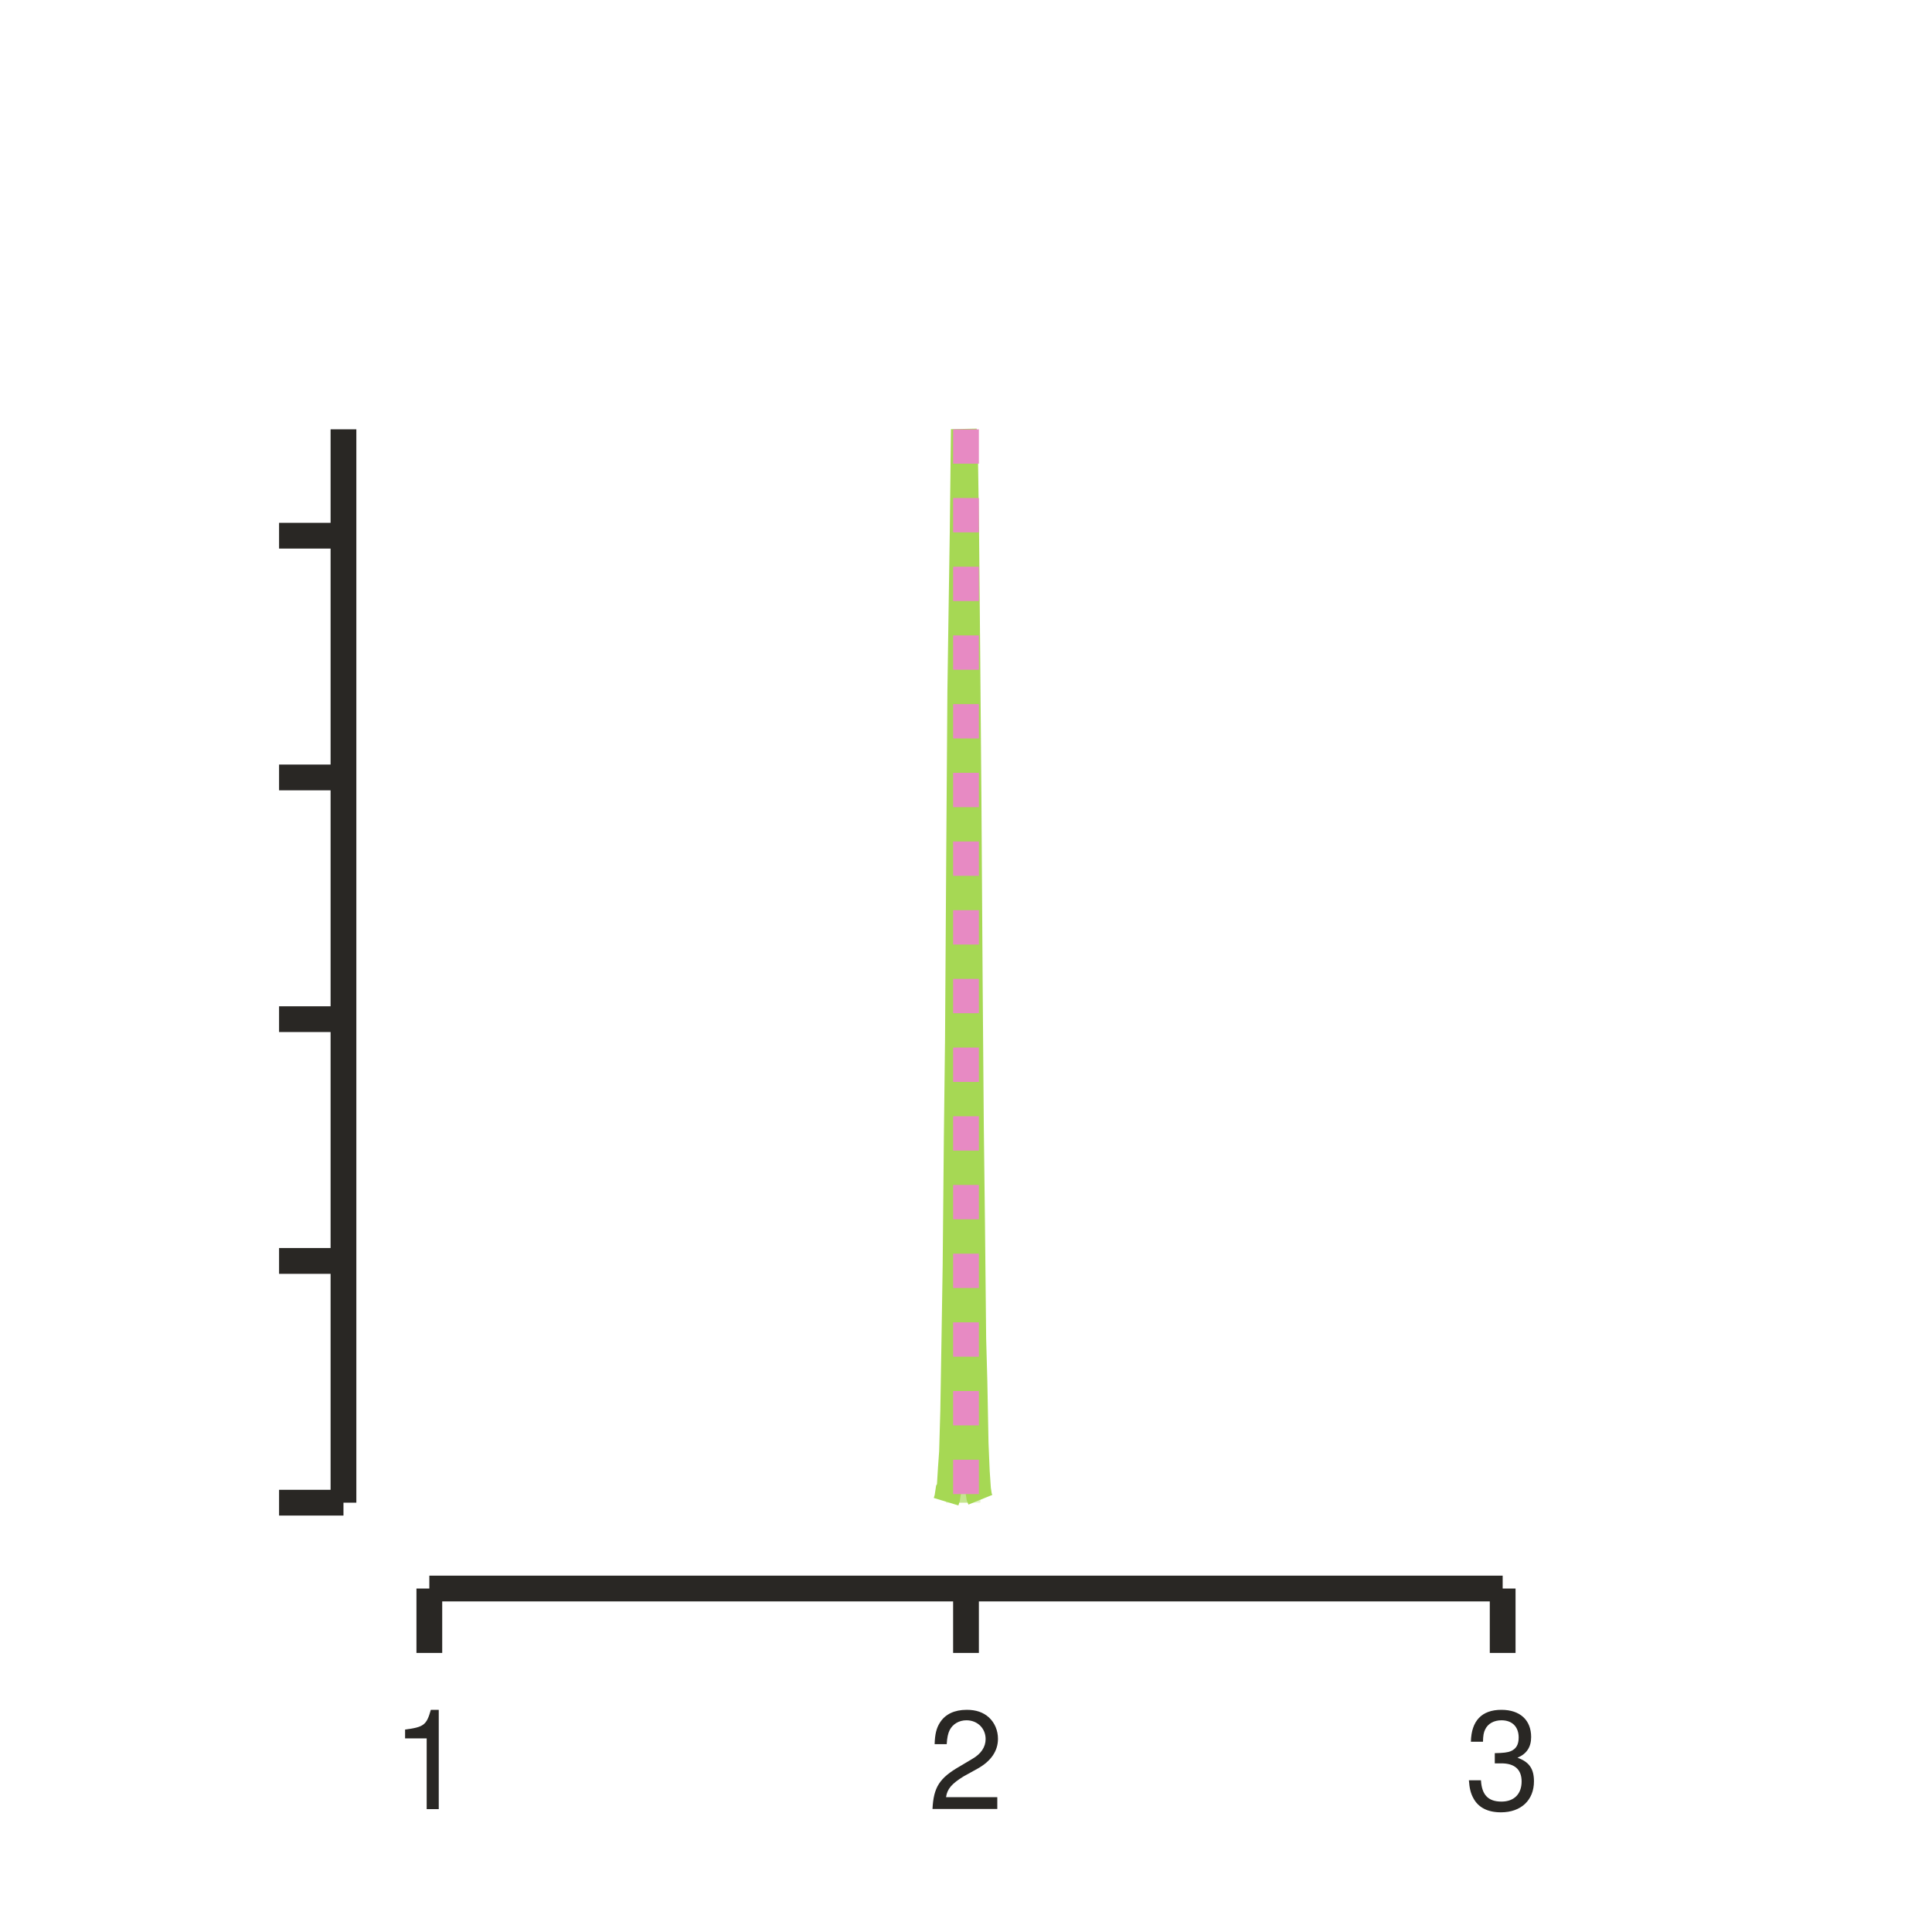
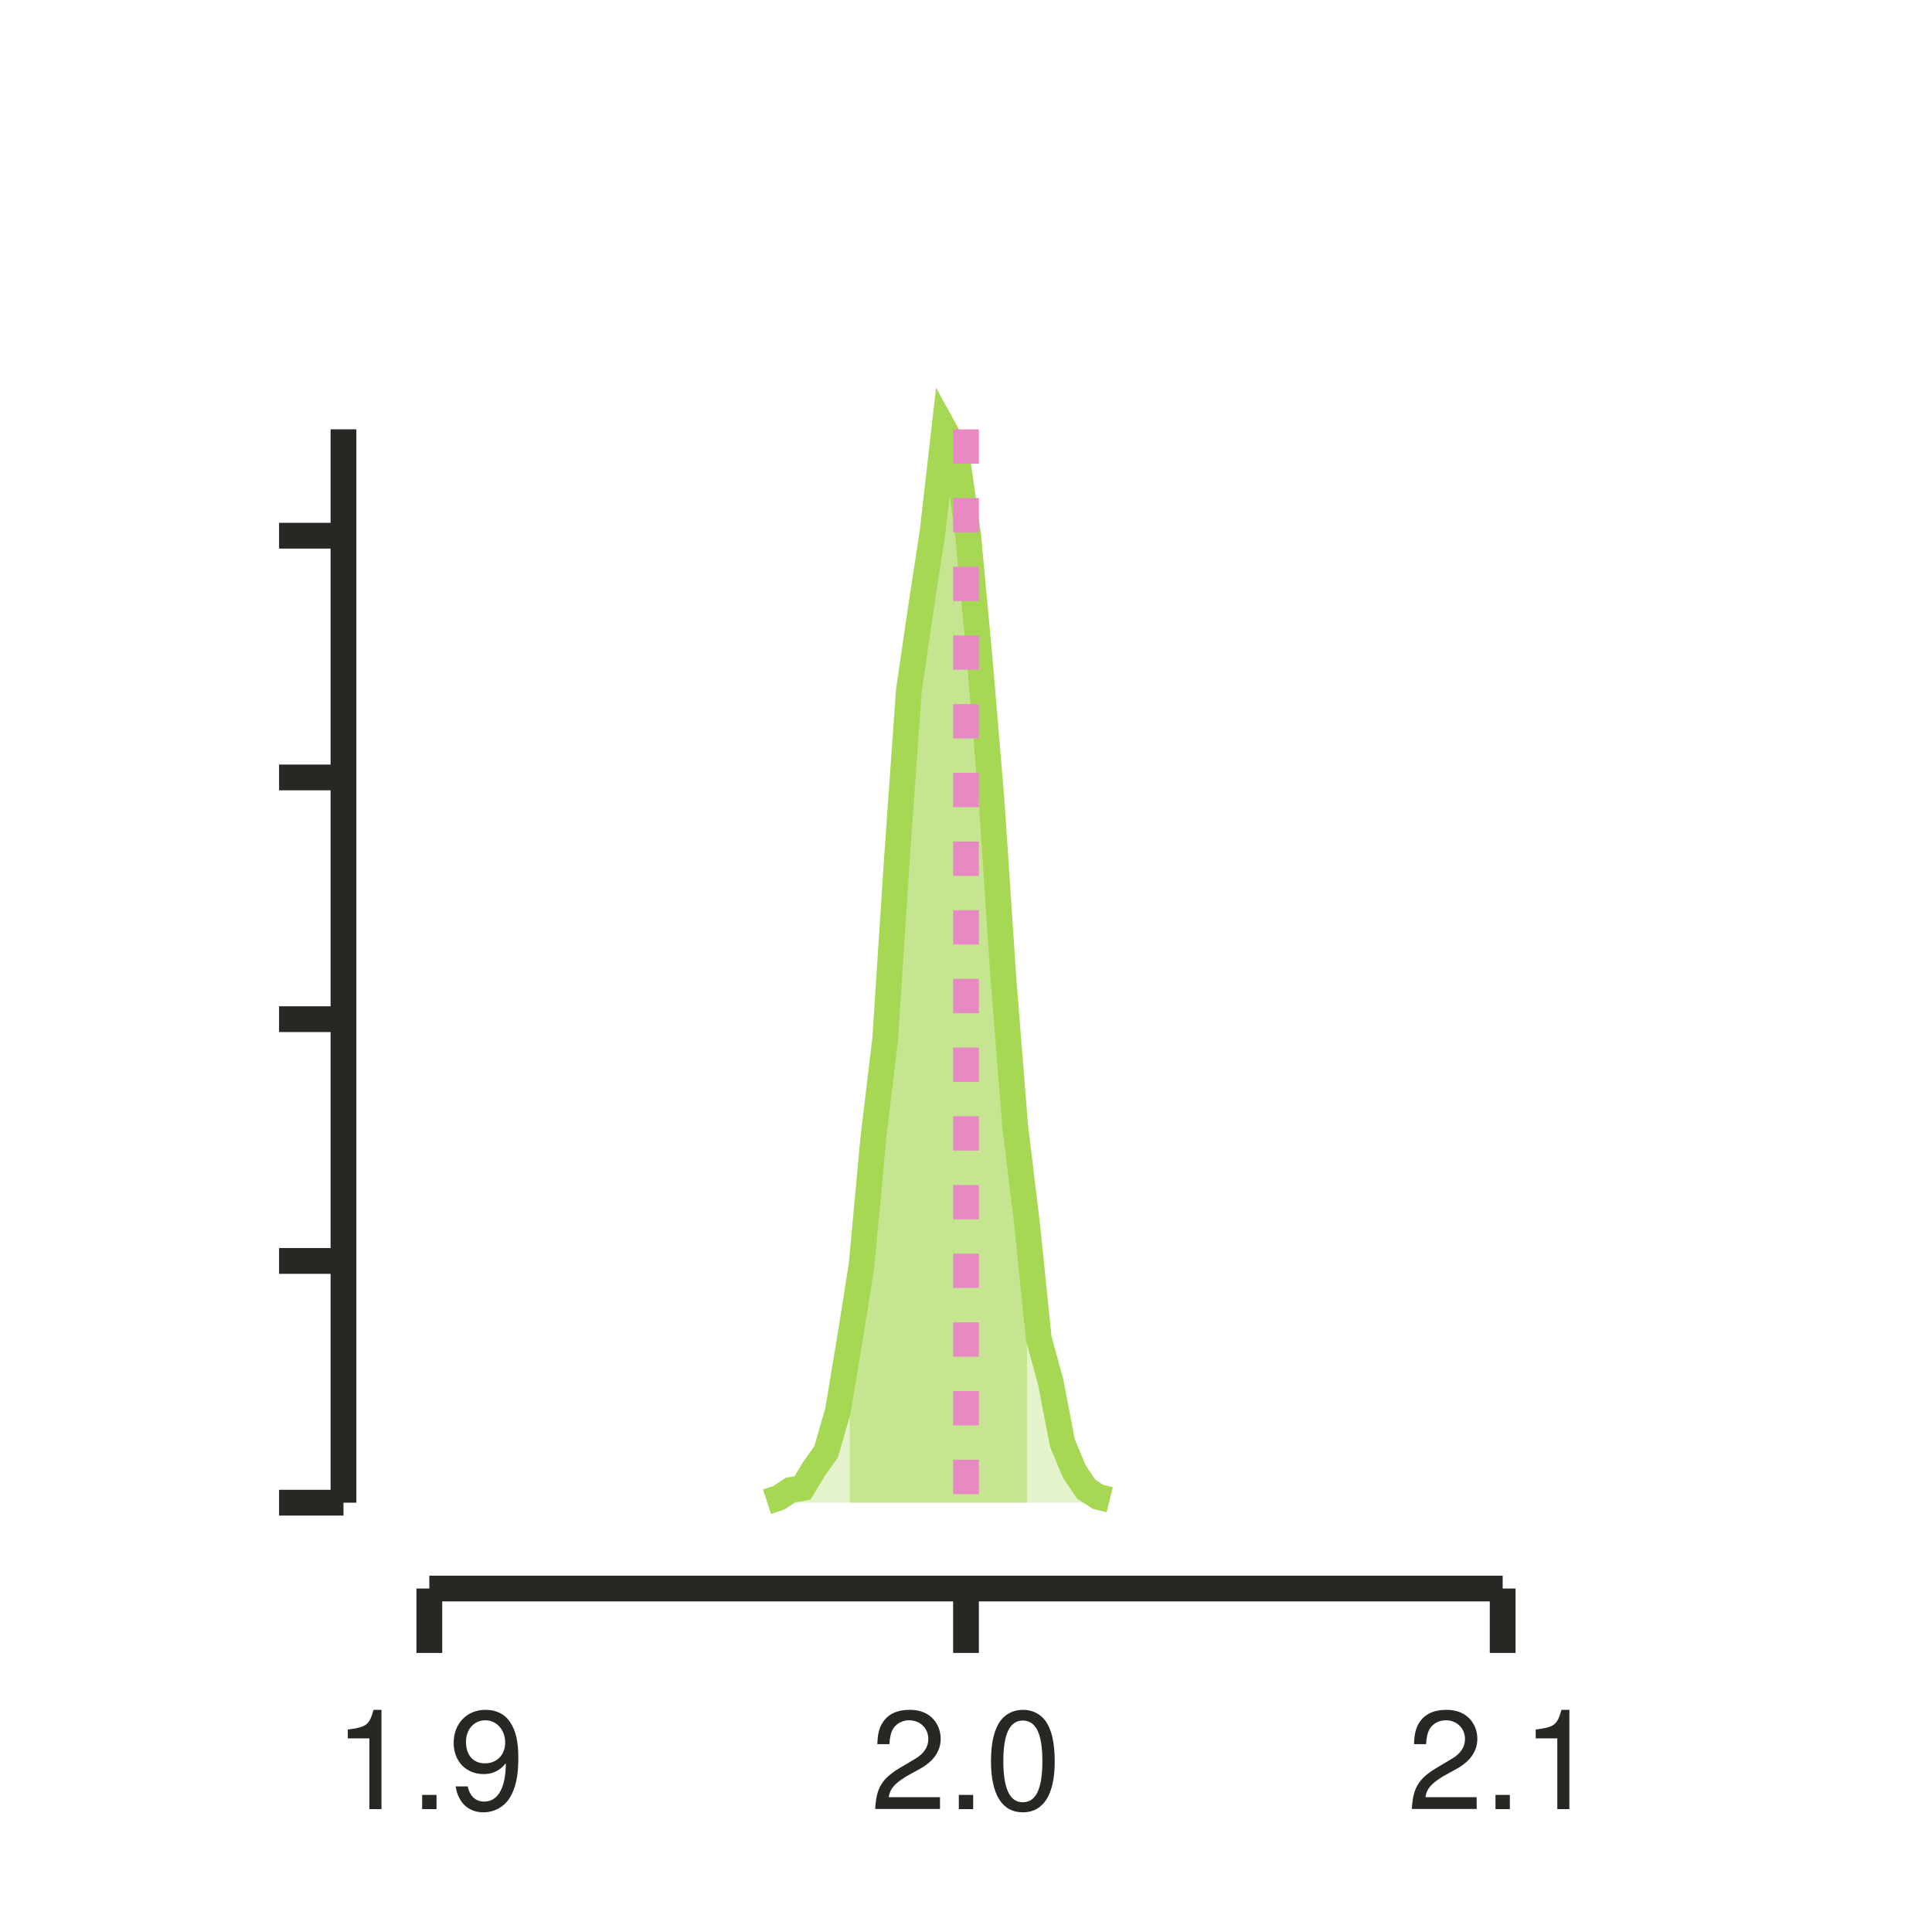
- <svg xmlns="http://www.w3.org/2000/svg" class="toyplot-canvas-Canvas" width="225.0px" height="225.0px" viewBox="0 0 225.0 225.0" preserveAspectRatio="xMidYMid meet" style="background-color:transparent;border-color:#292724;border-style:none;border-width:1.0;fill:rgb(16.1%,15.3%,14.1%);fill-opacity:1.0;font-family:Helvetica;font-size:12px;opacity:1.0;stroke:rgb(16.1%,15.3%,14.1%);stroke-opacity:1.0;stroke-width:1.0" id="t9297ea8511af4d4aa7b8eb7feebda496">
-   <g class="toyplot-coordinates-Cartesian" id="ta43df8eca37d4ef5ab334dae4293ad56">
-     <clipPath id="t85b25de220a8413aac48e874019f8b50">
+ <svg xmlns="http://www.w3.org/2000/svg" class="toyplot-canvas-Canvas" width="225.0px" height="225.0px" viewBox="0 0 225.0 225.0" preserveAspectRatio="xMidYMid meet" style="background-color:transparent;border-color:#292724;border-style:none;border-width:1.0;fill:rgb(16.1%,15.3%,14.1%);fill-opacity:1.0;font-family:Helvetica;font-size:12px;opacity:1.0;stroke:rgb(16.1%,15.3%,14.1%);stroke-opacity:1.0;stroke-width:1.0" id="tbd03861dfea04388b29ed271990f5674">
+   <g class="toyplot-coordinates-Cartesian" id="t7b8f991761ff476ab8be0392000b5df3">
+     <clipPath id="t4bb19e71f4d644f78ba79b5213c0ea3c">
      <rect x="40.0" y="40.0" width="145.0" height="145.0" />
    </clipPath>
-     <g clip-path="url(#t85b25de220a8413aac48e874019f8b50)">
-       <g class="toyplot-mark-FillBoundaries" style="stroke:none" id="t989f9ccd73db4a5d82fb52cb4ed5fe53">
-         <polygon points="110.182,175.0 110.32,175.0 110.458,175.0 110.595,175.0 110.733,175.0 110.871,175.0 111.008,175.0 111.146,175.0 111.283,175.0 111.421,175.0 111.559,175.0 111.696,175.0 111.834,175.0 111.972,175.0 112.109,175.0 112.247,175.0 112.385,175.0 112.522,175.0 112.66,175.0 112.797,175.0 112.935,175.0 113.073,175.0 113.21,175.0 113.348,175.0 113.486,175.0 113.623,175.0 113.761,175.0 113.899,175.0 114.036,175.0 114.174,175.0 114.174,174.659 114.036,174.318 113.899,173.409 113.761,171.364 113.623,168.068 113.486,160.909 113.348,155.909 113.21,142.5 113.073,131.136 112.935,113.864 112.797,93.182 112.66,76.818 112.522,62.045 112.385,52.5 112.247,50.0 112.109,62.045 111.972,71.023 111.834,80.455 111.696,99.886 111.559,121.023 111.421,132.5 111.283,147.386 111.146,156.023 111.008,164.318 110.871,169.091 110.733,171.023 110.595,173.295 110.458,173.523 110.32,174.432 110.182,174.886" style="fill:rgb(65.1%,84.7%,32.9%);fill-opacity:1.0;opacity:0.3;stroke:none" />
+     <g clip-path="url(#t4bb19e71f4d644f78ba79b5213c0ea3c)">
+       <g class="toyplot-mark-FillBoundaries" style="stroke:none" id="tbc02636e876d48ab8c2f696058b1965b">
+         <polygon points="89.324,175.0 90.7,175.0 92.076,175.0 93.453,175.0 94.829,175.0 96.206,175.0 97.582,175.0 98.958,175.0 100.335,175.0 101.711,175.0 103.087,175.0 104.464,175.0 105.84,175.0 107.217,175.0 108.593,175.0 109.969,175.0 111.346,175.0 112.722,175.0 114.098,175.0 115.475,175.0 116.851,175.0 118.228,175.0 119.604,175.0 120.98,175.0 122.357,175.0 123.733,175.0 125.109,175.0 126.486,175.0 127.862,175.0 129.238,175.0 129.238,174.659 127.862,174.318 126.486,173.409 125.109,171.364 123.733,168.068 122.357,160.909 120.98,155.909 119.604,142.5 118.228,131.136 116.851,113.864 115.475,93.182 114.098,76.818 112.722,62.045 111.346,52.5 109.969,50.0 108.593,62.045 107.217,71.023 105.84,80.455 104.464,99.886 103.087,121.023 101.711,132.5 100.335,147.386 98.958,156.023 97.582,164.318 96.206,169.091 94.829,171.023 93.453,173.295 92.076,173.523 90.7,174.432 89.324,174.886" style="fill:rgb(65.1%,84.7%,32.9%);fill-opacity:1.0;opacity:0.3;stroke:none" />
      </g>
-       <g class="toyplot-mark-FillBoundaries" style="stroke:none" id="t41c50bac624748c3a1b2a610f00cbf79">
-         <polygon points="111.146,175.0 111.283,175.0 111.421,175.0 111.559,175.0 111.696,175.0 111.834,175.0 111.972,175.0 112.109,175.0 112.247,175.0 112.385,175.0 112.522,175.0 112.66,175.0 112.797,175.0 112.935,175.0 113.073,175.0 113.21,175.0 113.21,142.5 113.073,131.136 112.935,113.864 112.797,93.182 112.66,76.818 112.522,62.045 112.385,52.5 112.247,50.0 112.109,62.045 111.972,71.023 111.834,80.455 111.696,99.886 111.559,121.023 111.421,132.5 111.283,147.386 111.146,156.023" style="fill:rgb(65.1%,84.7%,32.9%);fill-opacity:1.0;opacity:0.5;stroke:none" />
+       <g class="toyplot-mark-FillBoundaries" style="stroke:none" id="tf4b5aa7a53c8474b9ddf7a4002d5c740">
+         <polygon points="98.958,175.0 100.335,175.0 101.711,175.0 103.087,175.0 104.464,175.0 105.84,175.0 107.217,175.0 108.593,175.0 109.969,175.0 111.346,175.0 112.722,175.0 114.098,175.0 115.475,175.0 116.851,175.0 118.228,175.0 119.604,175.0 119.604,142.5 118.228,131.136 116.851,113.864 115.475,93.182 114.098,76.818 112.722,62.045 111.346,52.5 109.969,50.0 108.593,62.045 107.217,71.023 105.84,80.455 104.464,99.886 103.087,121.023 101.711,132.5 100.335,147.386 98.958,156.023" style="fill:rgb(65.1%,84.7%,32.9%);fill-opacity:1.0;opacity:0.5;stroke:none" />
      </g>
-       <g class="toyplot-mark-Plot" style="fill:none;stroke-width:3" id="t392b263e8336435299a4a76ee5acb3da">
+       <g class="toyplot-mark-Plot" style="fill:none;stroke-width:3" id="tf32ff9391ec940e99b34232dead130a1">
        <g class="toyplot-Series">
-           <path d="M 110.182 174.886 L 110.32 174.432 L 110.458 173.523 L 110.595 173.295 L 110.733 171.023 L 110.871 169.091 L 111.008 164.318 L 111.146 156.023 L 111.283 147.386 L 111.421 132.5 L 111.559 121.023 L 111.696 99.886 L 111.834 80.455 L 111.972 71.023 L 112.109 62.045 L 112.247 50.0 L 112.385 52.5 L 112.522 62.045 L 112.66 76.818 L 112.797 93.182 L 112.935 113.864 L 113.073 131.136 L 113.21 142.5 L 113.348 155.909 L 113.486 160.909 L 113.623 168.068 L 113.761 171.364 L 113.899 173.409 L 114.036 174.318 L 114.174 174.659" style="stroke:rgb(65.1%,84.7%,32.9%);stroke-opacity:1.0;stroke-width:3" />
+           <path d="M 89.324 174.886 L 90.7 174.432 L 92.076 173.523 L 93.453 173.295 L 94.829 171.023 L 96.206 169.091 L 97.582 164.318 L 98.958 156.023 L 100.335 147.386 L 101.711 132.5 L 103.087 121.023 L 104.464 99.886 L 105.84 80.455 L 107.217 71.023 L 108.593 62.045 L 109.969 50.0 L 111.346 52.5 L 112.722 62.045 L 114.098 76.818 L 115.475 93.182 L 116.851 113.864 L 118.228 131.136 L 119.604 142.5 L 120.98 155.909 L 122.357 160.909 L 123.733 168.068 L 125.109 171.364 L 126.486 173.409 L 127.862 174.318 L 129.238 174.659" style="stroke:rgb(65.1%,84.7%,32.9%);stroke-opacity:1.0;stroke-width:3" />
        </g>
      </g>
-       <g class="toyplot-mark-AxisLines" style="stroke:rgb(90.6%,54.1%,76.5%);stroke-dasharray:4,4;stroke-opacity:1.0;stroke-width:3" id="t2c4c563f3de24d8ea6229cb3221e2e3c">
+       <g class="toyplot-mark-AxisLines" style="stroke:rgb(90.6%,54.1%,76.5%);stroke-dasharray:4,4;stroke-opacity:1.0;stroke-width:3" id="tefab2fe3c16a4ef6ac8fb21695601cd5">
        <g class="toyplot-Series">
          <line class="toyplot-Datum" x1="112.5" x2="112.5" y1="50.0" y2="175.0" style="opacity:1.0;stroke:rgb(90.6%,54.1%,76.5%);stroke-dasharray:4,4;stroke-opacity:1.0;stroke-width:3" />
        </g>
      </g>
    </g>
-     <g class="toyplot-coordinates-Axis" id="td51db920791a46eb9e67753cd1e4436f" transform="translate(50.0,175.0)translate(0,10.0)">
+     <g class="toyplot-coordinates-Axis" id="t88d8e6fea68140468580c2545089f6b2" transform="translate(50.0,175.0)translate(0,10.0)">
      <line x1="0" y1="0" x2="125.0" y2="0" style="stroke-width:3" />
      <g>
        <line x1="0.0" y1="7.5" x2="0.0" y2="0" style="stroke-width:3" />
        <line x1="62.5" y1="7.5" x2="62.5" y2="0" style="stroke-width:3" />
        <line x1="125.0" y1="7.5" x2="125.0" y2="0" style="stroke-width:3" />
      </g>
      <g>
        <g transform="translate(0.0,12.0)">
-           <text x="-4.448" y="13.688" style="fill:rgb(16.1%,15.3%,14.1%);fill-opacity:1.0;font-family:helvetica;font-size:16.0px;font-weight:normal;stroke:none;vertical-align:baseline;white-space:pre">1</text>
+           <text x="-11.12" y="13.688" style="fill:rgb(16.1%,15.3%,14.1%);fill-opacity:1.0;font-family:helvetica;font-size:16.0px;font-weight:normal;stroke:none;vertical-align:baseline;white-space:pre">1.9</text>
        </g>
        <g transform="translate(62.5,12.0)">
-           <text x="-4.448" y="13.688" style="fill:rgb(16.1%,15.3%,14.1%);fill-opacity:1.0;font-family:helvetica;font-size:16.0px;font-weight:normal;stroke:none;vertical-align:baseline;white-space:pre">2</text>
+           <text x="-11.12" y="13.688" style="fill:rgb(16.1%,15.3%,14.1%);fill-opacity:1.0;font-family:helvetica;font-size:16.0px;font-weight:normal;stroke:none;vertical-align:baseline;white-space:pre">2.0</text>
        </g>
        <g transform="translate(125.0,12.0)">
-           <text x="-4.448" y="13.688" style="fill:rgb(16.1%,15.3%,14.1%);fill-opacity:1.0;font-family:helvetica;font-size:16.0px;font-weight:normal;stroke:none;vertical-align:baseline;white-space:pre">3</text>
+           <text x="-11.12" y="13.688" style="fill:rgb(16.1%,15.3%,14.1%);fill-opacity:1.0;font-family:helvetica;font-size:16.0px;font-weight:normal;stroke:none;vertical-align:baseline;white-space:pre">2.1</text>
        </g>
      </g>
      <g class="toyplot-coordinates-Axis-coordinates" style="visibility:hidden" transform="">
        <line x1="0" x2="0" y1="-6.0" y2="9.0" style="stroke:rgb(43.9%,50.2%,56.5%);stroke-opacity:1.0;stroke-width:1.0" />
        <text x="0" y="-12.0" style="alignment-baseline:alphabetic;fill:rgb(43.9%,50.2%,56.5%);fill-opacity:1.0;font-size:10px;font-weight:normal;stroke:none;text-anchor:middle" />
      </g>
    </g>
-     <g class="toyplot-coordinates-Axis" id="t9401378d492a42b089829e421daa310d" transform="translate(50.0,175.0)rotate(-90.0)translate(0,-10.0)">
+     <g class="toyplot-coordinates-Axis" id="td843d565ab6746898d5be223e6bfb5c5" transform="translate(50.0,175.0)rotate(-90.0)translate(0,-10.0)">
      <line x1="0" y1="0" x2="125.0" y2="0" style="stroke-width:3" />
      <g>
        <line x1="0.0" y1="-7.5" x2="0.0" y2="0" style="stroke-width:3" />
        <line x1="28.153" y1="-7.5" x2="28.153" y2="0" style="stroke-width:3" />
        <line x1="56.306" y1="-7.5" x2="56.306" y2="0" style="stroke-width:3" />
        <line x1="84.459" y1="-7.5" x2="84.459" y2="0" style="stroke-width:3" />
        <line x1="112.612" y1="-7.5" x2="112.612" y2="0" style="stroke-width:3" />
      </g>
      <g class="toyplot-coordinates-Axis-coordinates" style="visibility:hidden" transform="">
        <line x1="0" x2="0" y1="6.0" y2="-9.0" style="stroke:rgb(43.9%,50.2%,56.5%);stroke-opacity:1.0;stroke-width:1.0" />
        <text x="0" y="12.0" style="alignment-baseline:hanging;fill:rgb(43.9%,50.2%,56.5%);fill-opacity:1.0;font-size:10px;font-weight:normal;stroke:none;text-anchor:middle" />
      </g>
    </g>
  </g>
</svg>
